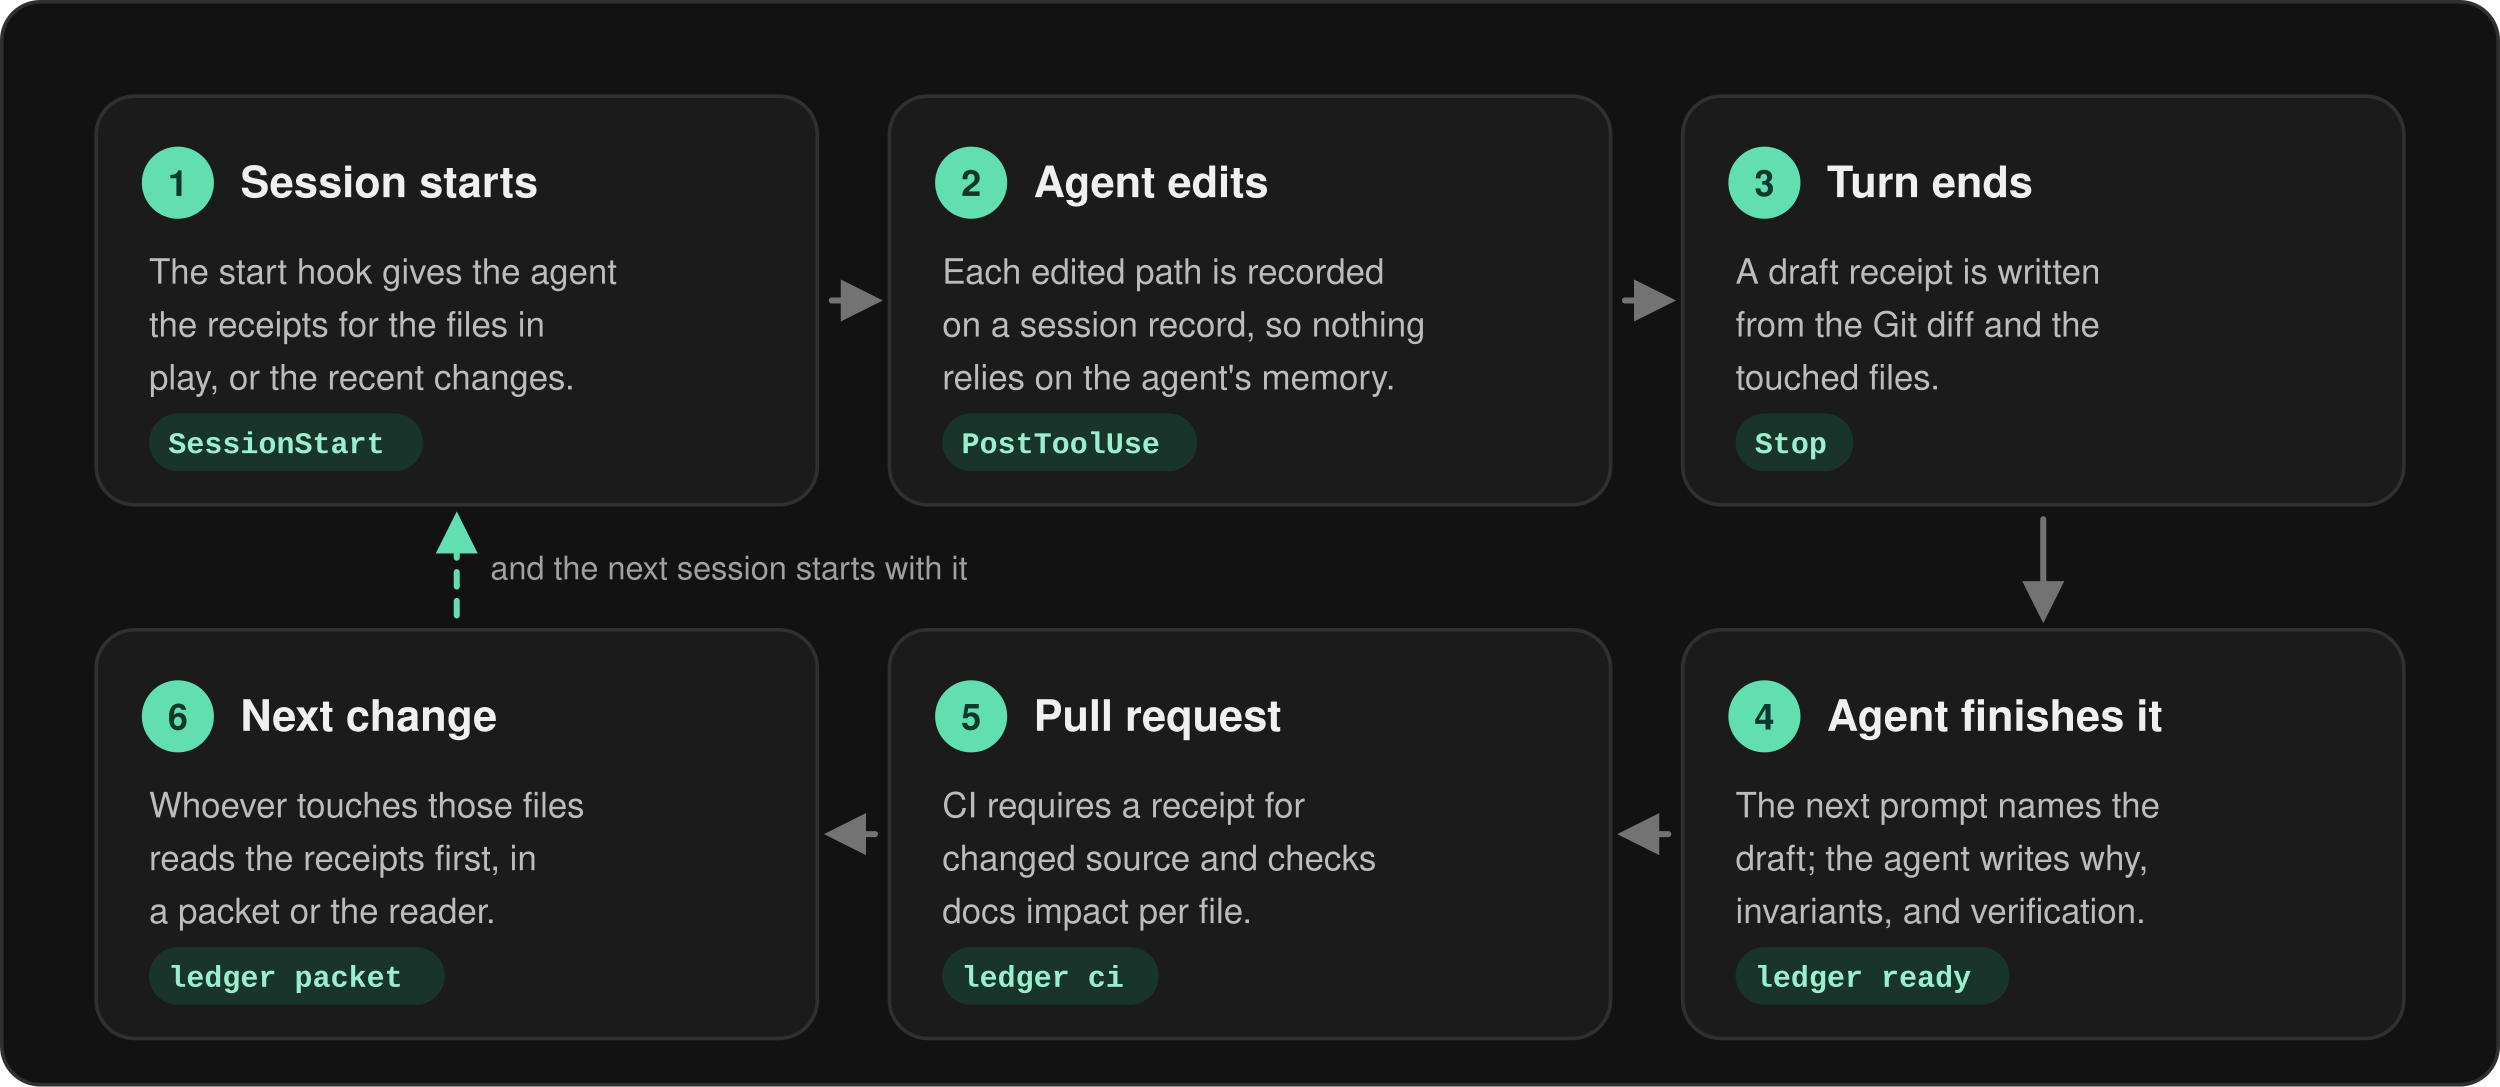
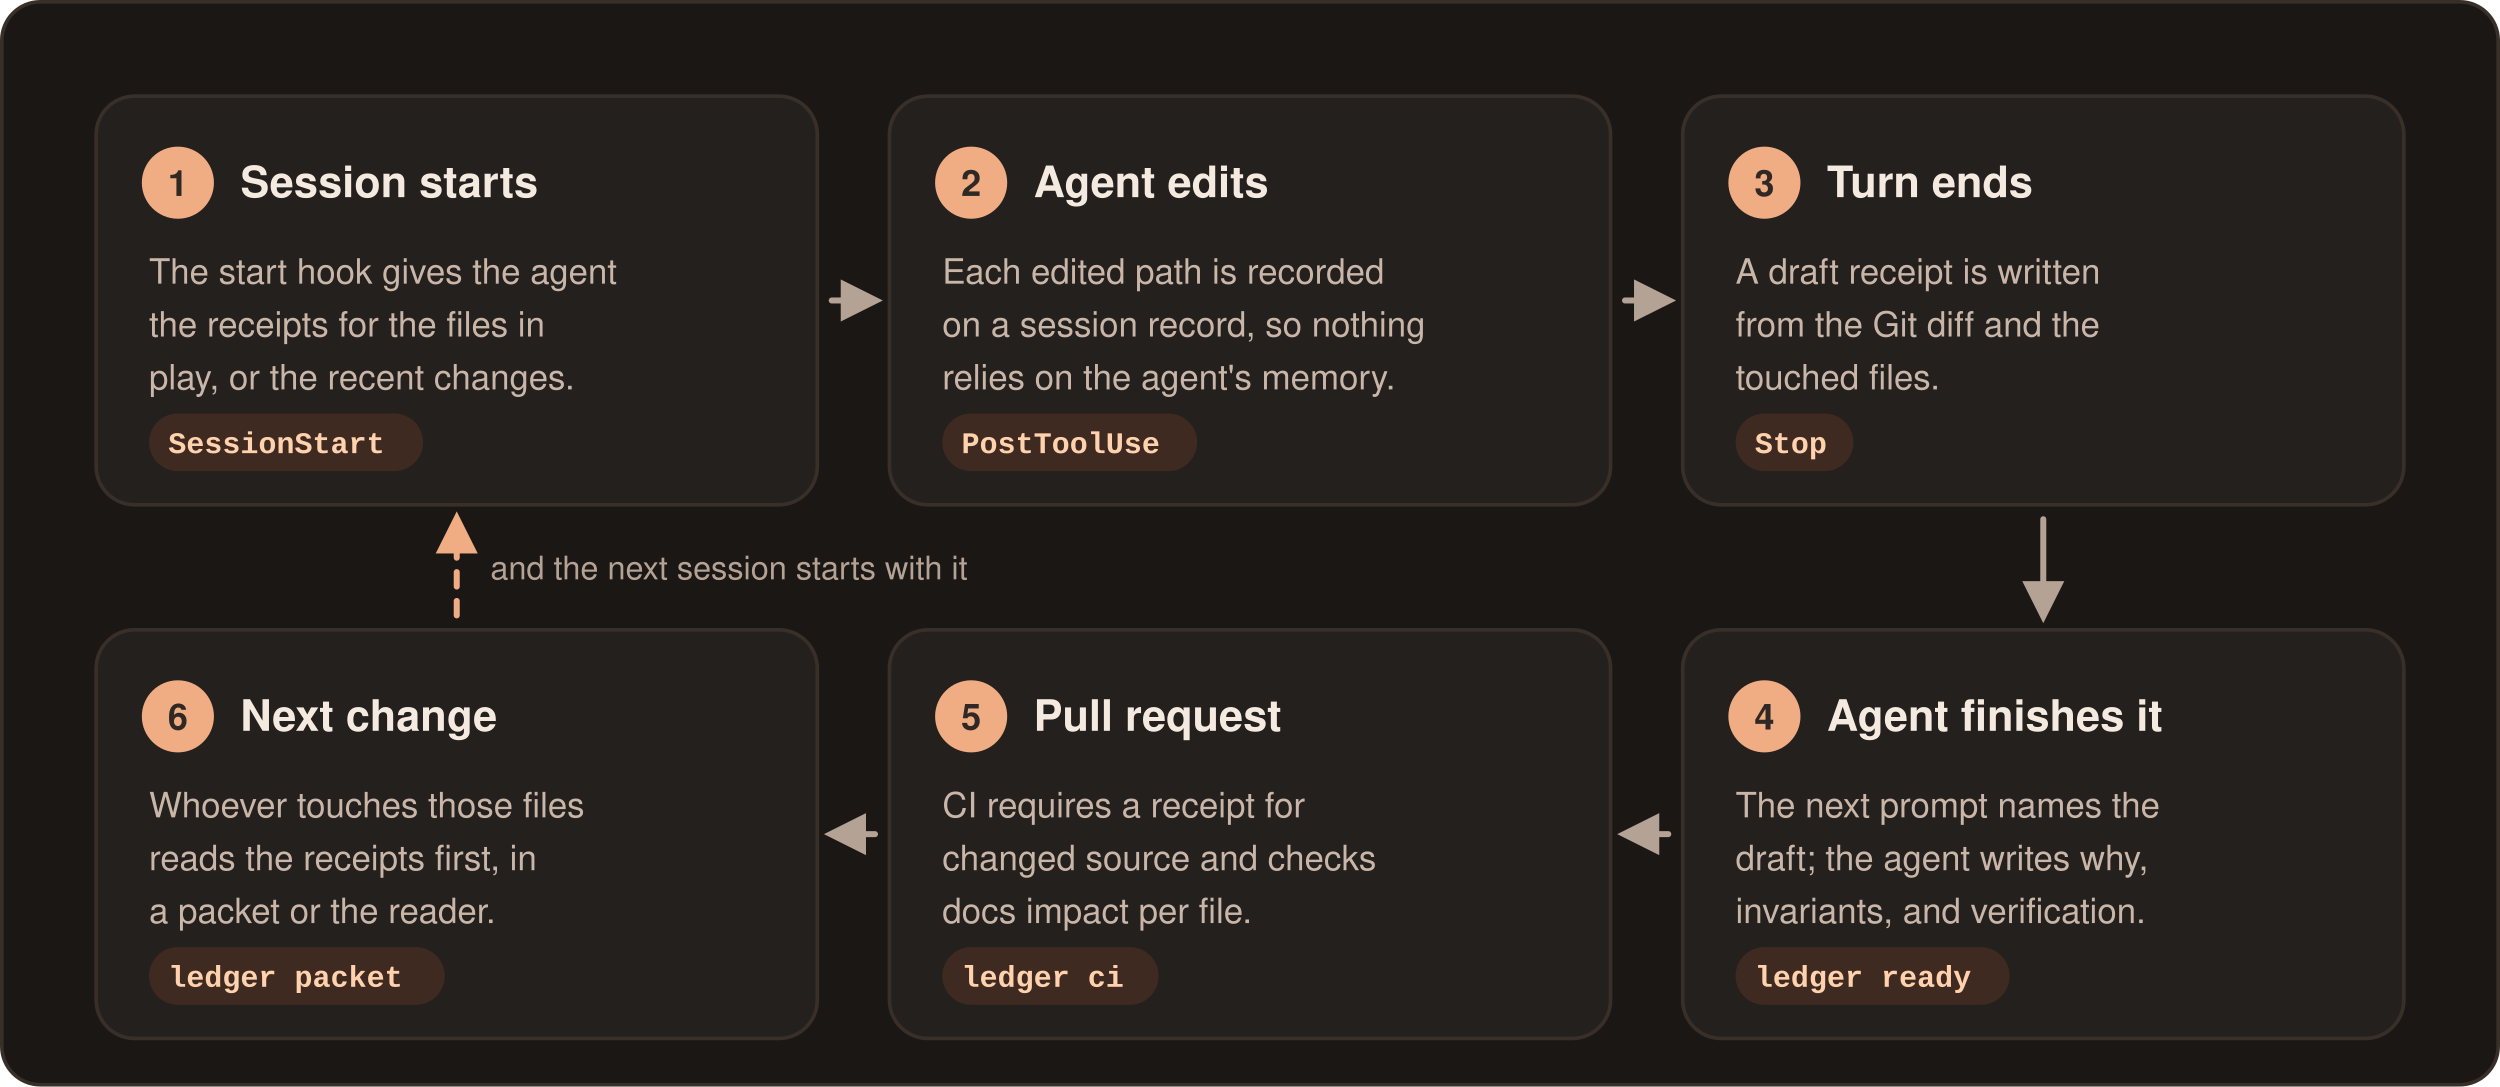
<svg xmlns="http://www.w3.org/2000/svg" width="1040" height="452" viewBox="0 0 1040 452" role="img" aria-label="The Ledger capture loop: session start, edits, draft receipt, the agent finishes it, pull request checks, and the next change reads the receipts.">
  <defs>
    <marker id="head" viewBox="0 0 10 10" refX="7" refY="5" markerWidth="7" markerHeight="7" orient="auto-start-reverse">
-       <path d="M 0 0 L 10 5 L 0 10 z" fill="#737373" />
+       <path d="M 0 0 L 10 5 L 0 10 z" fill="#b4a294" />
    </marker>
    <marker id="loophead" viewBox="0 0 10 10" refX="7" refY="5" markerWidth="7" markerHeight="7" orient="auto-start-reverse">
-       <path d="M 0 0 L 10 5 L 0 10 z" fill="#61dfb1" />
+       <path d="M 0 0 L 10 5 L 0 10 z" fill="#f0ad83" />
    </marker>
  </defs>
-   <rect x="0.75" y="0.75" width="1038.5" height="450.5" rx="16" fill="#121212" stroke="#303030" stroke-width="1.5" />
-   <rect x="40" y="40" width="300" height="170" rx="16" fill="#1b1b1b" stroke="#303030" stroke-width="1.5" />
-   <circle cx="74" cy="76" r="15" fill="#61dfb1" />
-   <text x="74" y="81.5" text-anchor="middle" font-family="ui-sans-serif, -apple-system, BlinkMacSystemFont, 'Segoe UI', Helvetica, Arial, sans-serif" font-size="15" font-weight="700" fill="#10372b">1</text>
-   <text x="100" y="82" font-family="ui-sans-serif, -apple-system, BlinkMacSystemFont, 'Segoe UI', Helvetica, Arial, sans-serif" font-size="18" font-weight="700" fill="#f0f0f0">Session starts</text>
-   <text x="62" y="118" font-family="ui-sans-serif, -apple-system, BlinkMacSystemFont, 'Segoe UI', Helvetica, Arial, sans-serif" font-size="14.5" fill="#bcbcbc">The start hook gives the agent</text>
-   <text x="62" y="140" font-family="ui-sans-serif, -apple-system, BlinkMacSystemFont, 'Segoe UI', Helvetica, Arial, sans-serif" font-size="14.5" fill="#bcbcbc">the receipts for the files in</text>
-   <text x="62" y="162" font-family="ui-sans-serif, -apple-system, BlinkMacSystemFont, 'Segoe UI', Helvetica, Arial, sans-serif" font-size="14.5" fill="#bcbcbc">play, or the recent changes.</text>
-   <rect x="62" y="172" width="114" height="24" rx="12" fill="#18342b" />
-   <text x="70" y="188.5" font-family="ui-monospace, SFMono-Regular, 'SF Mono', Menlo, Consolas, 'Liberation Mono', monospace" font-size="12.5" font-weight="600" fill="#9aefce">SessionStart</text>
-   <rect x="370" y="40" width="300" height="170" rx="16" fill="#1b1b1b" stroke="#303030" stroke-width="1.5" />
-   <circle cx="404" cy="76" r="15" fill="#61dfb1" />
-   <text x="404" y="81.5" text-anchor="middle" font-family="ui-sans-serif, -apple-system, BlinkMacSystemFont, 'Segoe UI', Helvetica, Arial, sans-serif" font-size="15" font-weight="700" fill="#10372b">2</text>
-   <text x="430" y="82" font-family="ui-sans-serif, -apple-system, BlinkMacSystemFont, 'Segoe UI', Helvetica, Arial, sans-serif" font-size="18" font-weight="700" fill="#f0f0f0">Agent edits</text>
-   <text x="392" y="118" font-family="ui-sans-serif, -apple-system, BlinkMacSystemFont, 'Segoe UI', Helvetica, Arial, sans-serif" font-size="14.5" fill="#bcbcbc">Each edited path is recorded</text>
-   <text x="392" y="140" font-family="ui-sans-serif, -apple-system, BlinkMacSystemFont, 'Segoe UI', Helvetica, Arial, sans-serif" font-size="14.5" fill="#bcbcbc">on a session record, so nothing</text>
-   <text x="392" y="162" font-family="ui-sans-serif, -apple-system, BlinkMacSystemFont, 'Segoe UI', Helvetica, Arial, sans-serif" font-size="14.5" fill="#bcbcbc">relies on the agent's memory.</text>
-   <rect x="392" y="172" width="106" height="24" rx="12" fill="#18342b" />
-   <text x="400" y="188.5" font-family="ui-monospace, SFMono-Regular, 'SF Mono', Menlo, Consolas, 'Liberation Mono', monospace" font-size="12.5" font-weight="600" fill="#9aefce">PostToolUse</text>
-   <rect x="700" y="40" width="300" height="170" rx="16" fill="#1b1b1b" stroke="#303030" stroke-width="1.5" />
-   <circle cx="734" cy="76" r="15" fill="#61dfb1" />
-   <text x="734" y="81.5" text-anchor="middle" font-family="ui-sans-serif, -apple-system, BlinkMacSystemFont, 'Segoe UI', Helvetica, Arial, sans-serif" font-size="15" font-weight="700" fill="#10372b">3</text>
-   <text x="760" y="82" font-family="ui-sans-serif, -apple-system, BlinkMacSystemFont, 'Segoe UI', Helvetica, Arial, sans-serif" font-size="18" font-weight="700" fill="#f0f0f0">Turn ends</text>
-   <text x="722" y="118" font-family="ui-sans-serif, -apple-system, BlinkMacSystemFont, 'Segoe UI', Helvetica, Arial, sans-serif" font-size="14.5" fill="#bcbcbc">A draft receipt is written</text>
-   <text x="722" y="140" font-family="ui-sans-serif, -apple-system, BlinkMacSystemFont, 'Segoe UI', Helvetica, Arial, sans-serif" font-size="14.5" fill="#bcbcbc">from the Git diff and the</text>
-   <text x="722" y="162" font-family="ui-sans-serif, -apple-system, BlinkMacSystemFont, 'Segoe UI', Helvetica, Arial, sans-serif" font-size="14.5" fill="#bcbcbc">touched files.</text>
-   <rect x="722" y="172" width="49" height="24" rx="12" fill="#18342b" />
-   <text x="730" y="188.5" font-family="ui-monospace, SFMono-Regular, 'SF Mono', Menlo, Consolas, 'Liberation Mono', monospace" font-size="12.5" font-weight="600" fill="#9aefce">Stop</text>
-   <rect x="700" y="262" width="300" height="170" rx="16" fill="#1b1b1b" stroke="#303030" stroke-width="1.5" />
-   <circle cx="734" cy="298" r="15" fill="#61dfb1" />
-   <text x="734" y="303.5" text-anchor="middle" font-family="ui-sans-serif, -apple-system, BlinkMacSystemFont, 'Segoe UI', Helvetica, Arial, sans-serif" font-size="15" font-weight="700" fill="#10372b">4</text>
-   <text x="760" y="304" font-family="ui-sans-serif, -apple-system, BlinkMacSystemFont, 'Segoe UI', Helvetica, Arial, sans-serif" font-size="18" font-weight="700" fill="#f0f0f0">Agent finishes it</text>
-   <text x="722" y="340" font-family="ui-sans-serif, -apple-system, BlinkMacSystemFont, 'Segoe UI', Helvetica, Arial, sans-serif" font-size="14.5" fill="#bcbcbc">The next prompt names the</text>
-   <text x="722" y="362" font-family="ui-sans-serif, -apple-system, BlinkMacSystemFont, 'Segoe UI', Helvetica, Arial, sans-serif" font-size="14.5" fill="#bcbcbc">draft; the agent writes why,</text>
-   <text x="722" y="384" font-family="ui-sans-serif, -apple-system, BlinkMacSystemFont, 'Segoe UI', Helvetica, Arial, sans-serif" font-size="14.5" fill="#bcbcbc">invariants, and verification.</text>
-   <rect x="722" y="394" width="114" height="24" rx="12" fill="#18342b" />
-   <text x="730" y="410.5" font-family="ui-monospace, SFMono-Regular, 'SF Mono', Menlo, Consolas, 'Liberation Mono', monospace" font-size="12.5" font-weight="600" fill="#9aefce">ledger ready</text>
-   <rect x="370" y="262" width="300" height="170" rx="16" fill="#1b1b1b" stroke="#303030" stroke-width="1.5" />
-   <circle cx="404" cy="298" r="15" fill="#61dfb1" />
-   <text x="404" y="303.5" text-anchor="middle" font-family="ui-sans-serif, -apple-system, BlinkMacSystemFont, 'Segoe UI', Helvetica, Arial, sans-serif" font-size="15" font-weight="700" fill="#10372b">5</text>
-   <text x="430" y="304" font-family="ui-sans-serif, -apple-system, BlinkMacSystemFont, 'Segoe UI', Helvetica, Arial, sans-serif" font-size="18" font-weight="700" fill="#f0f0f0">Pull request</text>
-   <text x="392" y="340" font-family="ui-sans-serif, -apple-system, BlinkMacSystemFont, 'Segoe UI', Helvetica, Arial, sans-serif" font-size="14.5" fill="#bcbcbc">CI requires a receipt for</text>
-   <text x="392" y="362" font-family="ui-sans-serif, -apple-system, BlinkMacSystemFont, 'Segoe UI', Helvetica, Arial, sans-serif" font-size="14.5" fill="#bcbcbc">changed source and checks</text>
-   <text x="392" y="384" font-family="ui-sans-serif, -apple-system, BlinkMacSystemFont, 'Segoe UI', Helvetica, Arial, sans-serif" font-size="14.5" fill="#bcbcbc">docs impact per file.</text>
-   <rect x="392" y="394" width="90" height="24" rx="12" fill="#18342b" />
-   <text x="400" y="410.5" font-family="ui-monospace, SFMono-Regular, 'SF Mono', Menlo, Consolas, 'Liberation Mono', monospace" font-size="12.5" font-weight="600" fill="#9aefce">ledger ci</text>
-   <rect x="40" y="262" width="300" height="170" rx="16" fill="#1b1b1b" stroke="#303030" stroke-width="1.5" />
-   <circle cx="74" cy="298" r="15" fill="#61dfb1" />
-   <text x="74" y="303.5" text-anchor="middle" font-family="ui-sans-serif, -apple-system, BlinkMacSystemFont, 'Segoe UI', Helvetica, Arial, sans-serif" font-size="15" font-weight="700" fill="#10372b">6</text>
-   <text x="100" y="304" font-family="ui-sans-serif, -apple-system, BlinkMacSystemFont, 'Segoe UI', Helvetica, Arial, sans-serif" font-size="18" font-weight="700" fill="#f0f0f0">Next change</text>
-   <text x="62" y="340" font-family="ui-sans-serif, -apple-system, BlinkMacSystemFont, 'Segoe UI', Helvetica, Arial, sans-serif" font-size="14.5" fill="#bcbcbc">Whoever touches those files</text>
-   <text x="62" y="362" font-family="ui-sans-serif, -apple-system, BlinkMacSystemFont, 'Segoe UI', Helvetica, Arial, sans-serif" font-size="14.5" fill="#bcbcbc">reads the receipts first, in</text>
-   <text x="62" y="384" font-family="ui-sans-serif, -apple-system, BlinkMacSystemFont, 'Segoe UI', Helvetica, Arial, sans-serif" font-size="14.5" fill="#bcbcbc">a packet or the reader.</text>
-   <rect x="62" y="394" width="123" height="24" rx="12" fill="#18342b" />
-   <text x="70" y="410.5" font-family="ui-monospace, SFMono-Regular, 'SF Mono', Menlo, Consolas, 'Liberation Mono', monospace" font-size="12.5" font-weight="600" fill="#9aefce">ledger packet</text>
-   <line x1="346" y1="125" x2="362" y2="125" stroke="#737373" stroke-width="2.5" stroke-linecap="round" marker-end="url(#head)" />
-   <line x1="676" y1="125" x2="692" y2="125" stroke="#737373" stroke-width="2.5" stroke-linecap="round" marker-end="url(#head)" />
-   <line x1="850" y1="216" x2="850" y2="254" stroke="#737373" stroke-width="2.5" stroke-linecap="round" marker-end="url(#head)" />
-   <line x1="694" y1="347" x2="678" y2="347" stroke="#737373" stroke-width="2.5" stroke-linecap="round" marker-end="url(#head)" />
-   <line x1="364" y1="347" x2="348" y2="347" stroke="#737373" stroke-width="2.5" stroke-linecap="round" marker-end="url(#head)" />
-   <path d="M 190 256 L 190 218" fill="none" stroke="#61dfb1" stroke-width="2.5" stroke-dasharray="6 6" stroke-linecap="round" marker-end="url(#loophead)" />
-   <text x="204" y="241" font-family="ui-sans-serif, -apple-system, BlinkMacSystemFont, 'Segoe UI', Helvetica, Arial, sans-serif" font-size="13.5" fill="#a0a0a0">and the next session starts with it</text>
+   <rect x="0.75" y="0.75" width="1038.5" height="450.5" rx="16" fill="#1a1715" stroke="#392f29" stroke-width="1.5" />
+   <rect x="40" y="40" width="300" height="170" rx="16" fill="#24201d" stroke="#392f29" stroke-width="1.5" />
+   <circle cx="74" cy="76" r="15" fill="#f0ad83" />
+   <text x="74" y="81.5" text-anchor="middle" font-family="ui-sans-serif, -apple-system, BlinkMacSystemFont, 'Segoe UI', Helvetica, Arial, sans-serif" font-size="15" font-weight="700" fill="#302824">1</text>
+   <text x="100" y="82" font-family="ui-sans-serif, -apple-system, BlinkMacSystemFont, 'Segoe UI', Helvetica, Arial, sans-serif" font-size="18" font-weight="700" fill="#f5eae0">Session starts</text>
+   <text x="62" y="118" font-family="ui-sans-serif, -apple-system, BlinkMacSystemFont, 'Segoe UI', Helvetica, Arial, sans-serif" font-size="14.5" fill="#c9b6a8">The start hook gives the agent</text>
+   <text x="62" y="140" font-family="ui-sans-serif, -apple-system, BlinkMacSystemFont, 'Segoe UI', Helvetica, Arial, sans-serif" font-size="14.5" fill="#c9b6a8">the receipts for the files in</text>
+   <text x="62" y="162" font-family="ui-sans-serif, -apple-system, BlinkMacSystemFont, 'Segoe UI', Helvetica, Arial, sans-serif" font-size="14.5" fill="#c9b6a8">play, or the recent changes.</text>
+   <rect x="62" y="172" width="114" height="24" rx="12" fill="#3e2a20" />
+   <text x="70" y="188.5" font-family="ui-monospace, SFMono-Regular, 'SF Mono', Menlo, Consolas, 'Liberation Mono', monospace" font-size="12.5" font-weight="600" fill="#ffd1ad">SessionStart</text>
+   <rect x="370" y="40" width="300" height="170" rx="16" fill="#24201d" stroke="#392f29" stroke-width="1.5" />
+   <circle cx="404" cy="76" r="15" fill="#f0ad83" />
+   <text x="404" y="81.5" text-anchor="middle" font-family="ui-sans-serif, -apple-system, BlinkMacSystemFont, 'Segoe UI', Helvetica, Arial, sans-serif" font-size="15" font-weight="700" fill="#302824">2</text>
+   <text x="430" y="82" font-family="ui-sans-serif, -apple-system, BlinkMacSystemFont, 'Segoe UI', Helvetica, Arial, sans-serif" font-size="18" font-weight="700" fill="#f5eae0">Agent edits</text>
+   <text x="392" y="118" font-family="ui-sans-serif, -apple-system, BlinkMacSystemFont, 'Segoe UI', Helvetica, Arial, sans-serif" font-size="14.5" fill="#c9b6a8">Each edited path is recorded</text>
+   <text x="392" y="140" font-family="ui-sans-serif, -apple-system, BlinkMacSystemFont, 'Segoe UI', Helvetica, Arial, sans-serif" font-size="14.5" fill="#c9b6a8">on a session record, so nothing</text>
+   <text x="392" y="162" font-family="ui-sans-serif, -apple-system, BlinkMacSystemFont, 'Segoe UI', Helvetica, Arial, sans-serif" font-size="14.5" fill="#c9b6a8">relies on the agent's memory.</text>
+   <rect x="392" y="172" width="106" height="24" rx="12" fill="#3e2a20" />
+   <text x="400" y="188.5" font-family="ui-monospace, SFMono-Regular, 'SF Mono', Menlo, Consolas, 'Liberation Mono', monospace" font-size="12.5" font-weight="600" fill="#ffd1ad">PostToolUse</text>
+   <rect x="700" y="40" width="300" height="170" rx="16" fill="#24201d" stroke="#392f29" stroke-width="1.5" />
+   <circle cx="734" cy="76" r="15" fill="#f0ad83" />
+   <text x="734" y="81.5" text-anchor="middle" font-family="ui-sans-serif, -apple-system, BlinkMacSystemFont, 'Segoe UI', Helvetica, Arial, sans-serif" font-size="15" font-weight="700" fill="#302824">3</text>
+   <text x="760" y="82" font-family="ui-sans-serif, -apple-system, BlinkMacSystemFont, 'Segoe UI', Helvetica, Arial, sans-serif" font-size="18" font-weight="700" fill="#f5eae0">Turn ends</text>
+   <text x="722" y="118" font-family="ui-sans-serif, -apple-system, BlinkMacSystemFont, 'Segoe UI', Helvetica, Arial, sans-serif" font-size="14.5" fill="#c9b6a8">A draft receipt is written</text>
+   <text x="722" y="140" font-family="ui-sans-serif, -apple-system, BlinkMacSystemFont, 'Segoe UI', Helvetica, Arial, sans-serif" font-size="14.5" fill="#c9b6a8">from the Git diff and the</text>
+   <text x="722" y="162" font-family="ui-sans-serif, -apple-system, BlinkMacSystemFont, 'Segoe UI', Helvetica, Arial, sans-serif" font-size="14.5" fill="#c9b6a8">touched files.</text>
+   <rect x="722" y="172" width="49" height="24" rx="12" fill="#3e2a20" />
+   <text x="730" y="188.5" font-family="ui-monospace, SFMono-Regular, 'SF Mono', Menlo, Consolas, 'Liberation Mono', monospace" font-size="12.5" font-weight="600" fill="#ffd1ad">Stop</text>
+   <rect x="700" y="262" width="300" height="170" rx="16" fill="#24201d" stroke="#392f29" stroke-width="1.5" />
+   <circle cx="734" cy="298" r="15" fill="#f0ad83" />
+   <text x="734" y="303.5" text-anchor="middle" font-family="ui-sans-serif, -apple-system, BlinkMacSystemFont, 'Segoe UI', Helvetica, Arial, sans-serif" font-size="15" font-weight="700" fill="#302824">4</text>
+   <text x="760" y="304" font-family="ui-sans-serif, -apple-system, BlinkMacSystemFont, 'Segoe UI', Helvetica, Arial, sans-serif" font-size="18" font-weight="700" fill="#f5eae0">Agent finishes it</text>
+   <text x="722" y="340" font-family="ui-sans-serif, -apple-system, BlinkMacSystemFont, 'Segoe UI', Helvetica, Arial, sans-serif" font-size="14.5" fill="#c9b6a8">The next prompt names the</text>
+   <text x="722" y="362" font-family="ui-sans-serif, -apple-system, BlinkMacSystemFont, 'Segoe UI', Helvetica, Arial, sans-serif" font-size="14.5" fill="#c9b6a8">draft; the agent writes why,</text>
+   <text x="722" y="384" font-family="ui-sans-serif, -apple-system, BlinkMacSystemFont, 'Segoe UI', Helvetica, Arial, sans-serif" font-size="14.5" fill="#c9b6a8">invariants, and verification.</text>
+   <rect x="722" y="394" width="114" height="24" rx="12" fill="#3e2a20" />
+   <text x="730" y="410.5" font-family="ui-monospace, SFMono-Regular, 'SF Mono', Menlo, Consolas, 'Liberation Mono', monospace" font-size="12.5" font-weight="600" fill="#ffd1ad">ledger ready</text>
+   <rect x="370" y="262" width="300" height="170" rx="16" fill="#24201d" stroke="#392f29" stroke-width="1.5" />
+   <circle cx="404" cy="298" r="15" fill="#f0ad83" />
+   <text x="404" y="303.5" text-anchor="middle" font-family="ui-sans-serif, -apple-system, BlinkMacSystemFont, 'Segoe UI', Helvetica, Arial, sans-serif" font-size="15" font-weight="700" fill="#302824">5</text>
+   <text x="430" y="304" font-family="ui-sans-serif, -apple-system, BlinkMacSystemFont, 'Segoe UI', Helvetica, Arial, sans-serif" font-size="18" font-weight="700" fill="#f5eae0">Pull request</text>
+   <text x="392" y="340" font-family="ui-sans-serif, -apple-system, BlinkMacSystemFont, 'Segoe UI', Helvetica, Arial, sans-serif" font-size="14.5" fill="#c9b6a8">CI requires a receipt for</text>
+   <text x="392" y="362" font-family="ui-sans-serif, -apple-system, BlinkMacSystemFont, 'Segoe UI', Helvetica, Arial, sans-serif" font-size="14.5" fill="#c9b6a8">changed source and checks</text>
+   <text x="392" y="384" font-family="ui-sans-serif, -apple-system, BlinkMacSystemFont, 'Segoe UI', Helvetica, Arial, sans-serif" font-size="14.5" fill="#c9b6a8">docs impact per file.</text>
+   <rect x="392" y="394" width="90" height="24" rx="12" fill="#3e2a20" />
+   <text x="400" y="410.5" font-family="ui-monospace, SFMono-Regular, 'SF Mono', Menlo, Consolas, 'Liberation Mono', monospace" font-size="12.5" font-weight="600" fill="#ffd1ad">ledger ci</text>
+   <rect x="40" y="262" width="300" height="170" rx="16" fill="#24201d" stroke="#392f29" stroke-width="1.5" />
+   <circle cx="74" cy="298" r="15" fill="#f0ad83" />
+   <text x="74" y="303.5" text-anchor="middle" font-family="ui-sans-serif, -apple-system, BlinkMacSystemFont, 'Segoe UI', Helvetica, Arial, sans-serif" font-size="15" font-weight="700" fill="#302824">6</text>
+   <text x="100" y="304" font-family="ui-sans-serif, -apple-system, BlinkMacSystemFont, 'Segoe UI', Helvetica, Arial, sans-serif" font-size="18" font-weight="700" fill="#f5eae0">Next change</text>
+   <text x="62" y="340" font-family="ui-sans-serif, -apple-system, BlinkMacSystemFont, 'Segoe UI', Helvetica, Arial, sans-serif" font-size="14.5" fill="#c9b6a8">Whoever touches those files</text>
+   <text x="62" y="362" font-family="ui-sans-serif, -apple-system, BlinkMacSystemFont, 'Segoe UI', Helvetica, Arial, sans-serif" font-size="14.5" fill="#c9b6a8">reads the receipts first, in</text>
+   <text x="62" y="384" font-family="ui-sans-serif, -apple-system, BlinkMacSystemFont, 'Segoe UI', Helvetica, Arial, sans-serif" font-size="14.5" fill="#c9b6a8">a packet or the reader.</text>
+   <rect x="62" y="394" width="123" height="24" rx="12" fill="#3e2a20" />
+   <text x="70" y="410.5" font-family="ui-monospace, SFMono-Regular, 'SF Mono', Menlo, Consolas, 'Liberation Mono', monospace" font-size="12.5" font-weight="600" fill="#ffd1ad">ledger packet</text>
+   <line x1="346" y1="125" x2="362" y2="125" stroke="#b4a294" stroke-width="2.5" stroke-linecap="round" marker-end="url(#head)" />
+   <line x1="676" y1="125" x2="692" y2="125" stroke="#b4a294" stroke-width="2.5" stroke-linecap="round" marker-end="url(#head)" />
+   <line x1="850" y1="216" x2="850" y2="254" stroke="#b4a294" stroke-width="2.5" stroke-linecap="round" marker-end="url(#head)" />
+   <line x1="694" y1="347" x2="678" y2="347" stroke="#b4a294" stroke-width="2.5" stroke-linecap="round" marker-end="url(#head)" />
+   <line x1="364" y1="347" x2="348" y2="347" stroke="#b4a294" stroke-width="2.5" stroke-linecap="round" marker-end="url(#head)" />
+   <path d="M 190 256 L 190 218" fill="none" stroke="#f0ad83" stroke-width="2.5" stroke-dasharray="6 6" stroke-linecap="round" marker-end="url(#loophead)" />
+   <text x="204" y="241" font-family="ui-sans-serif, -apple-system, BlinkMacSystemFont, 'Segoe UI', Helvetica, Arial, sans-serif" font-size="13.5" fill="#b4a294">and the next session starts with it</text>
</svg>
